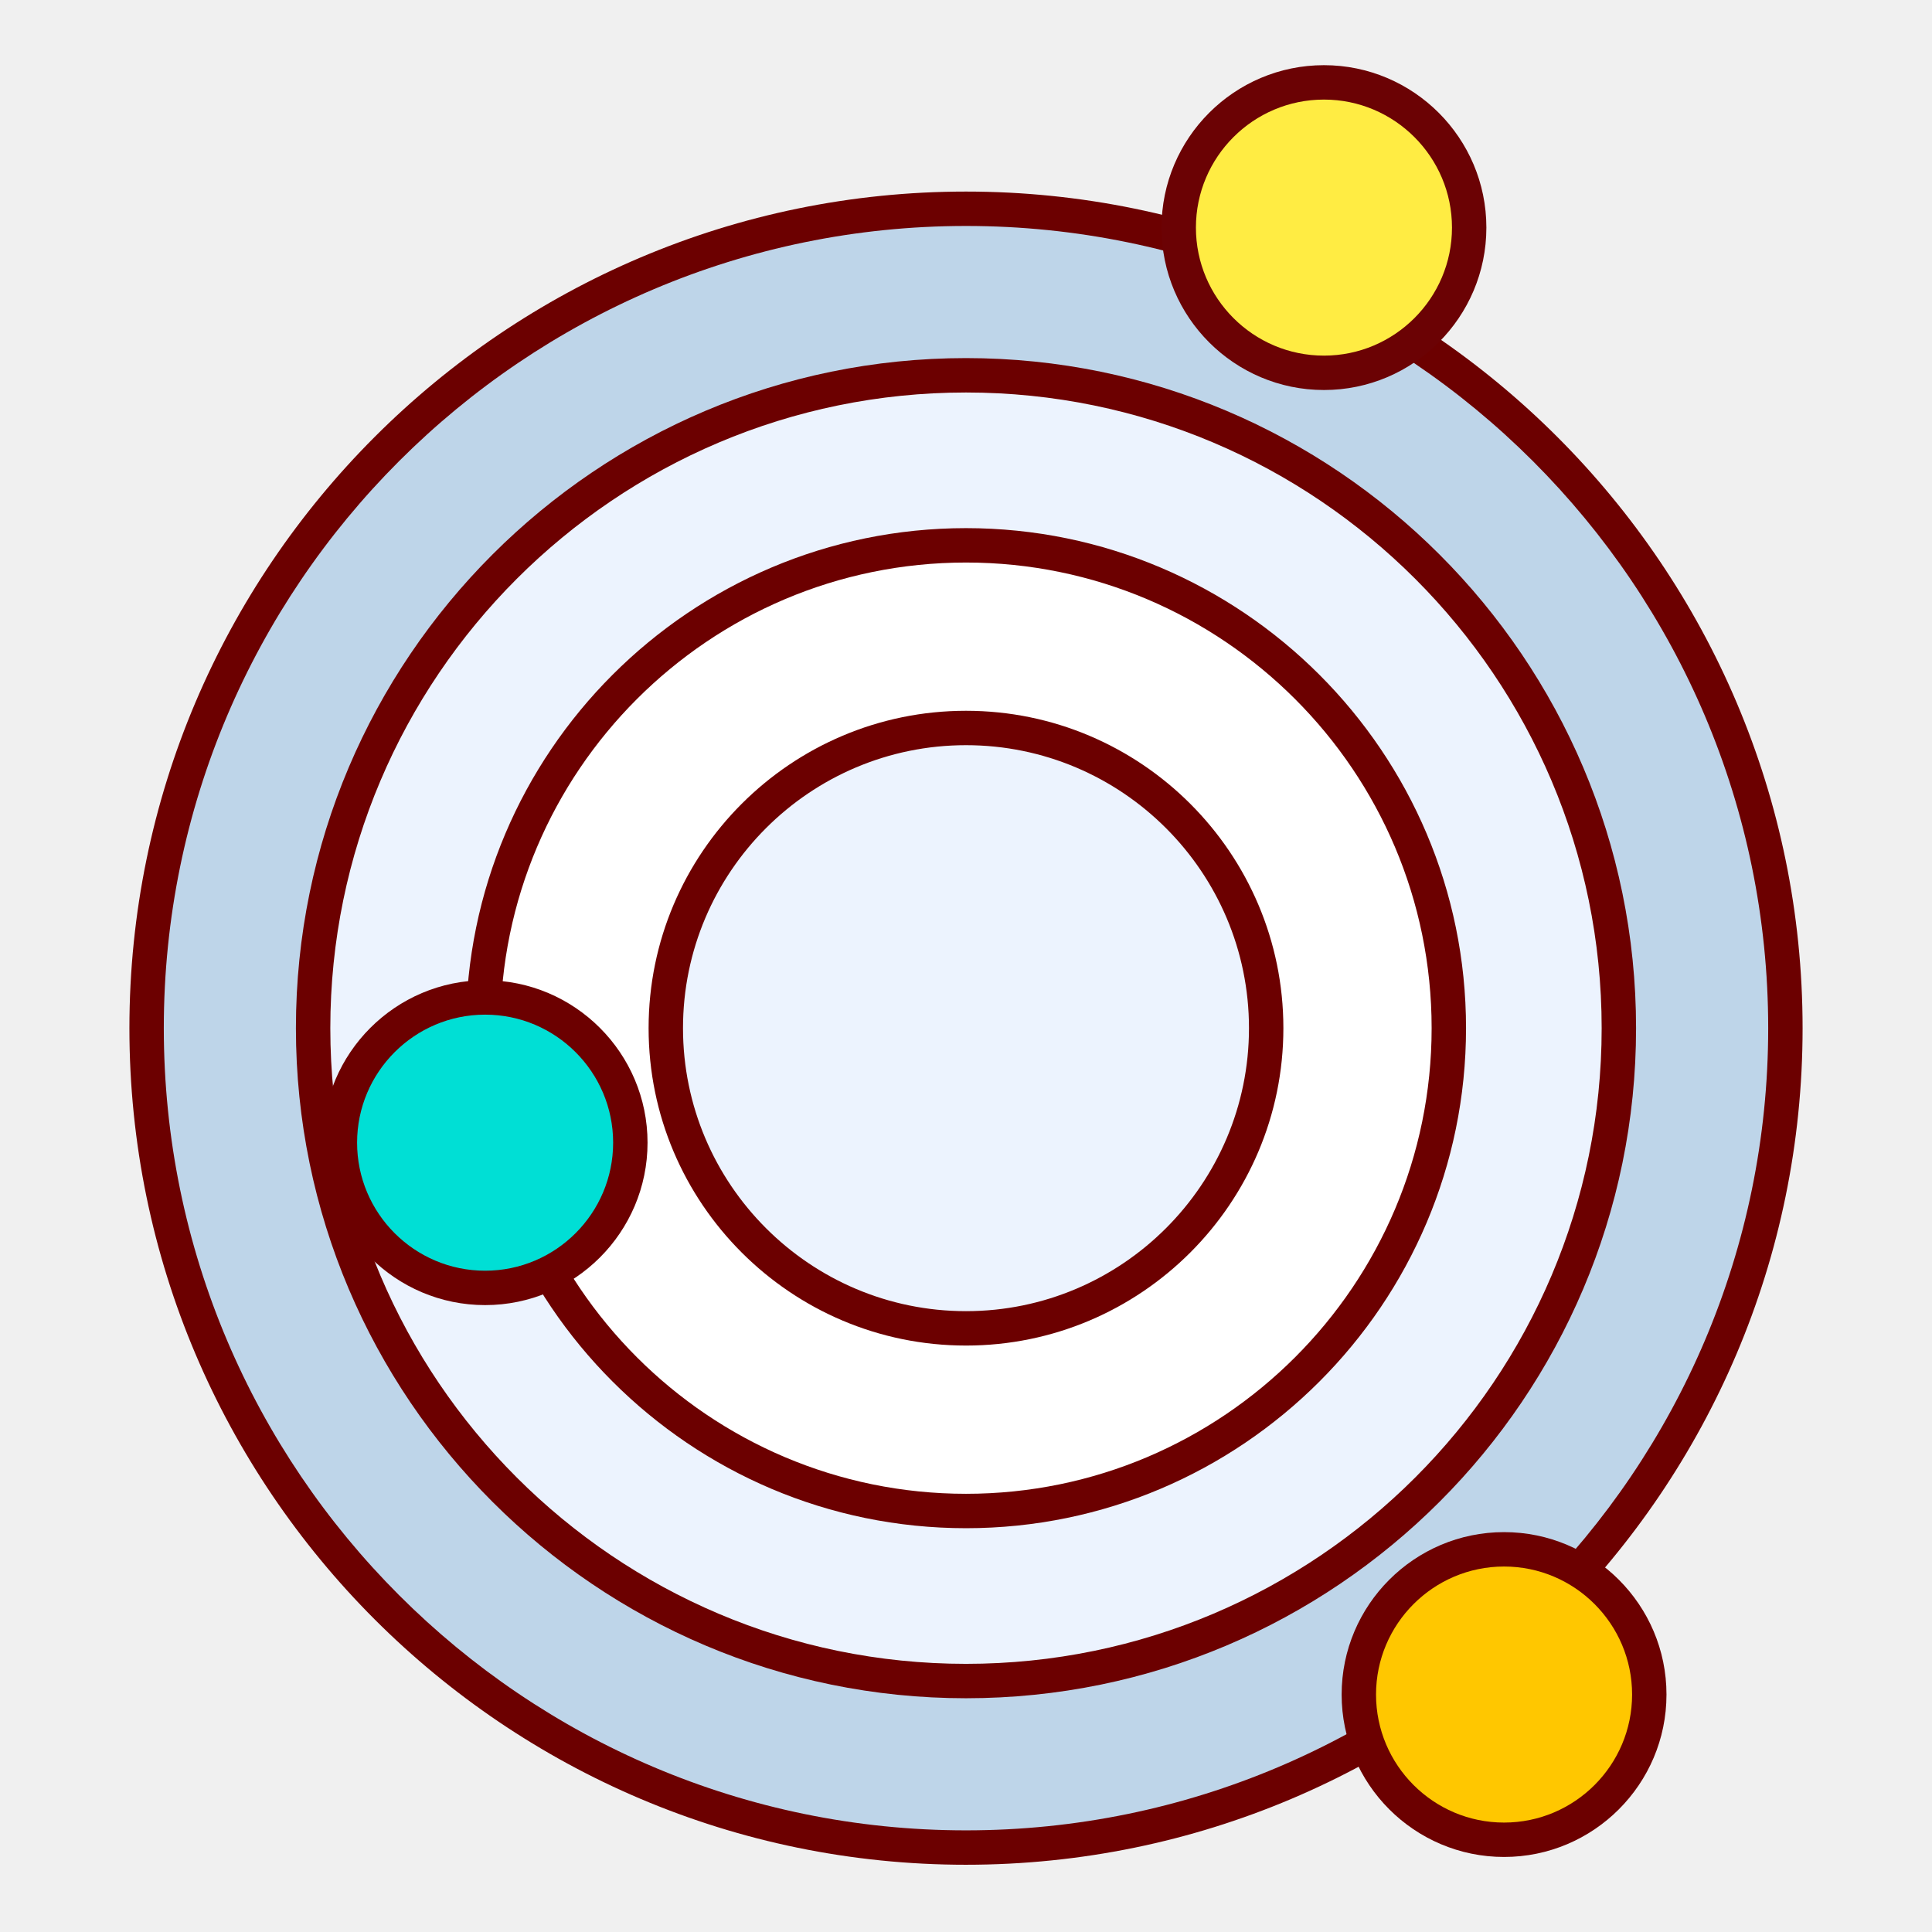
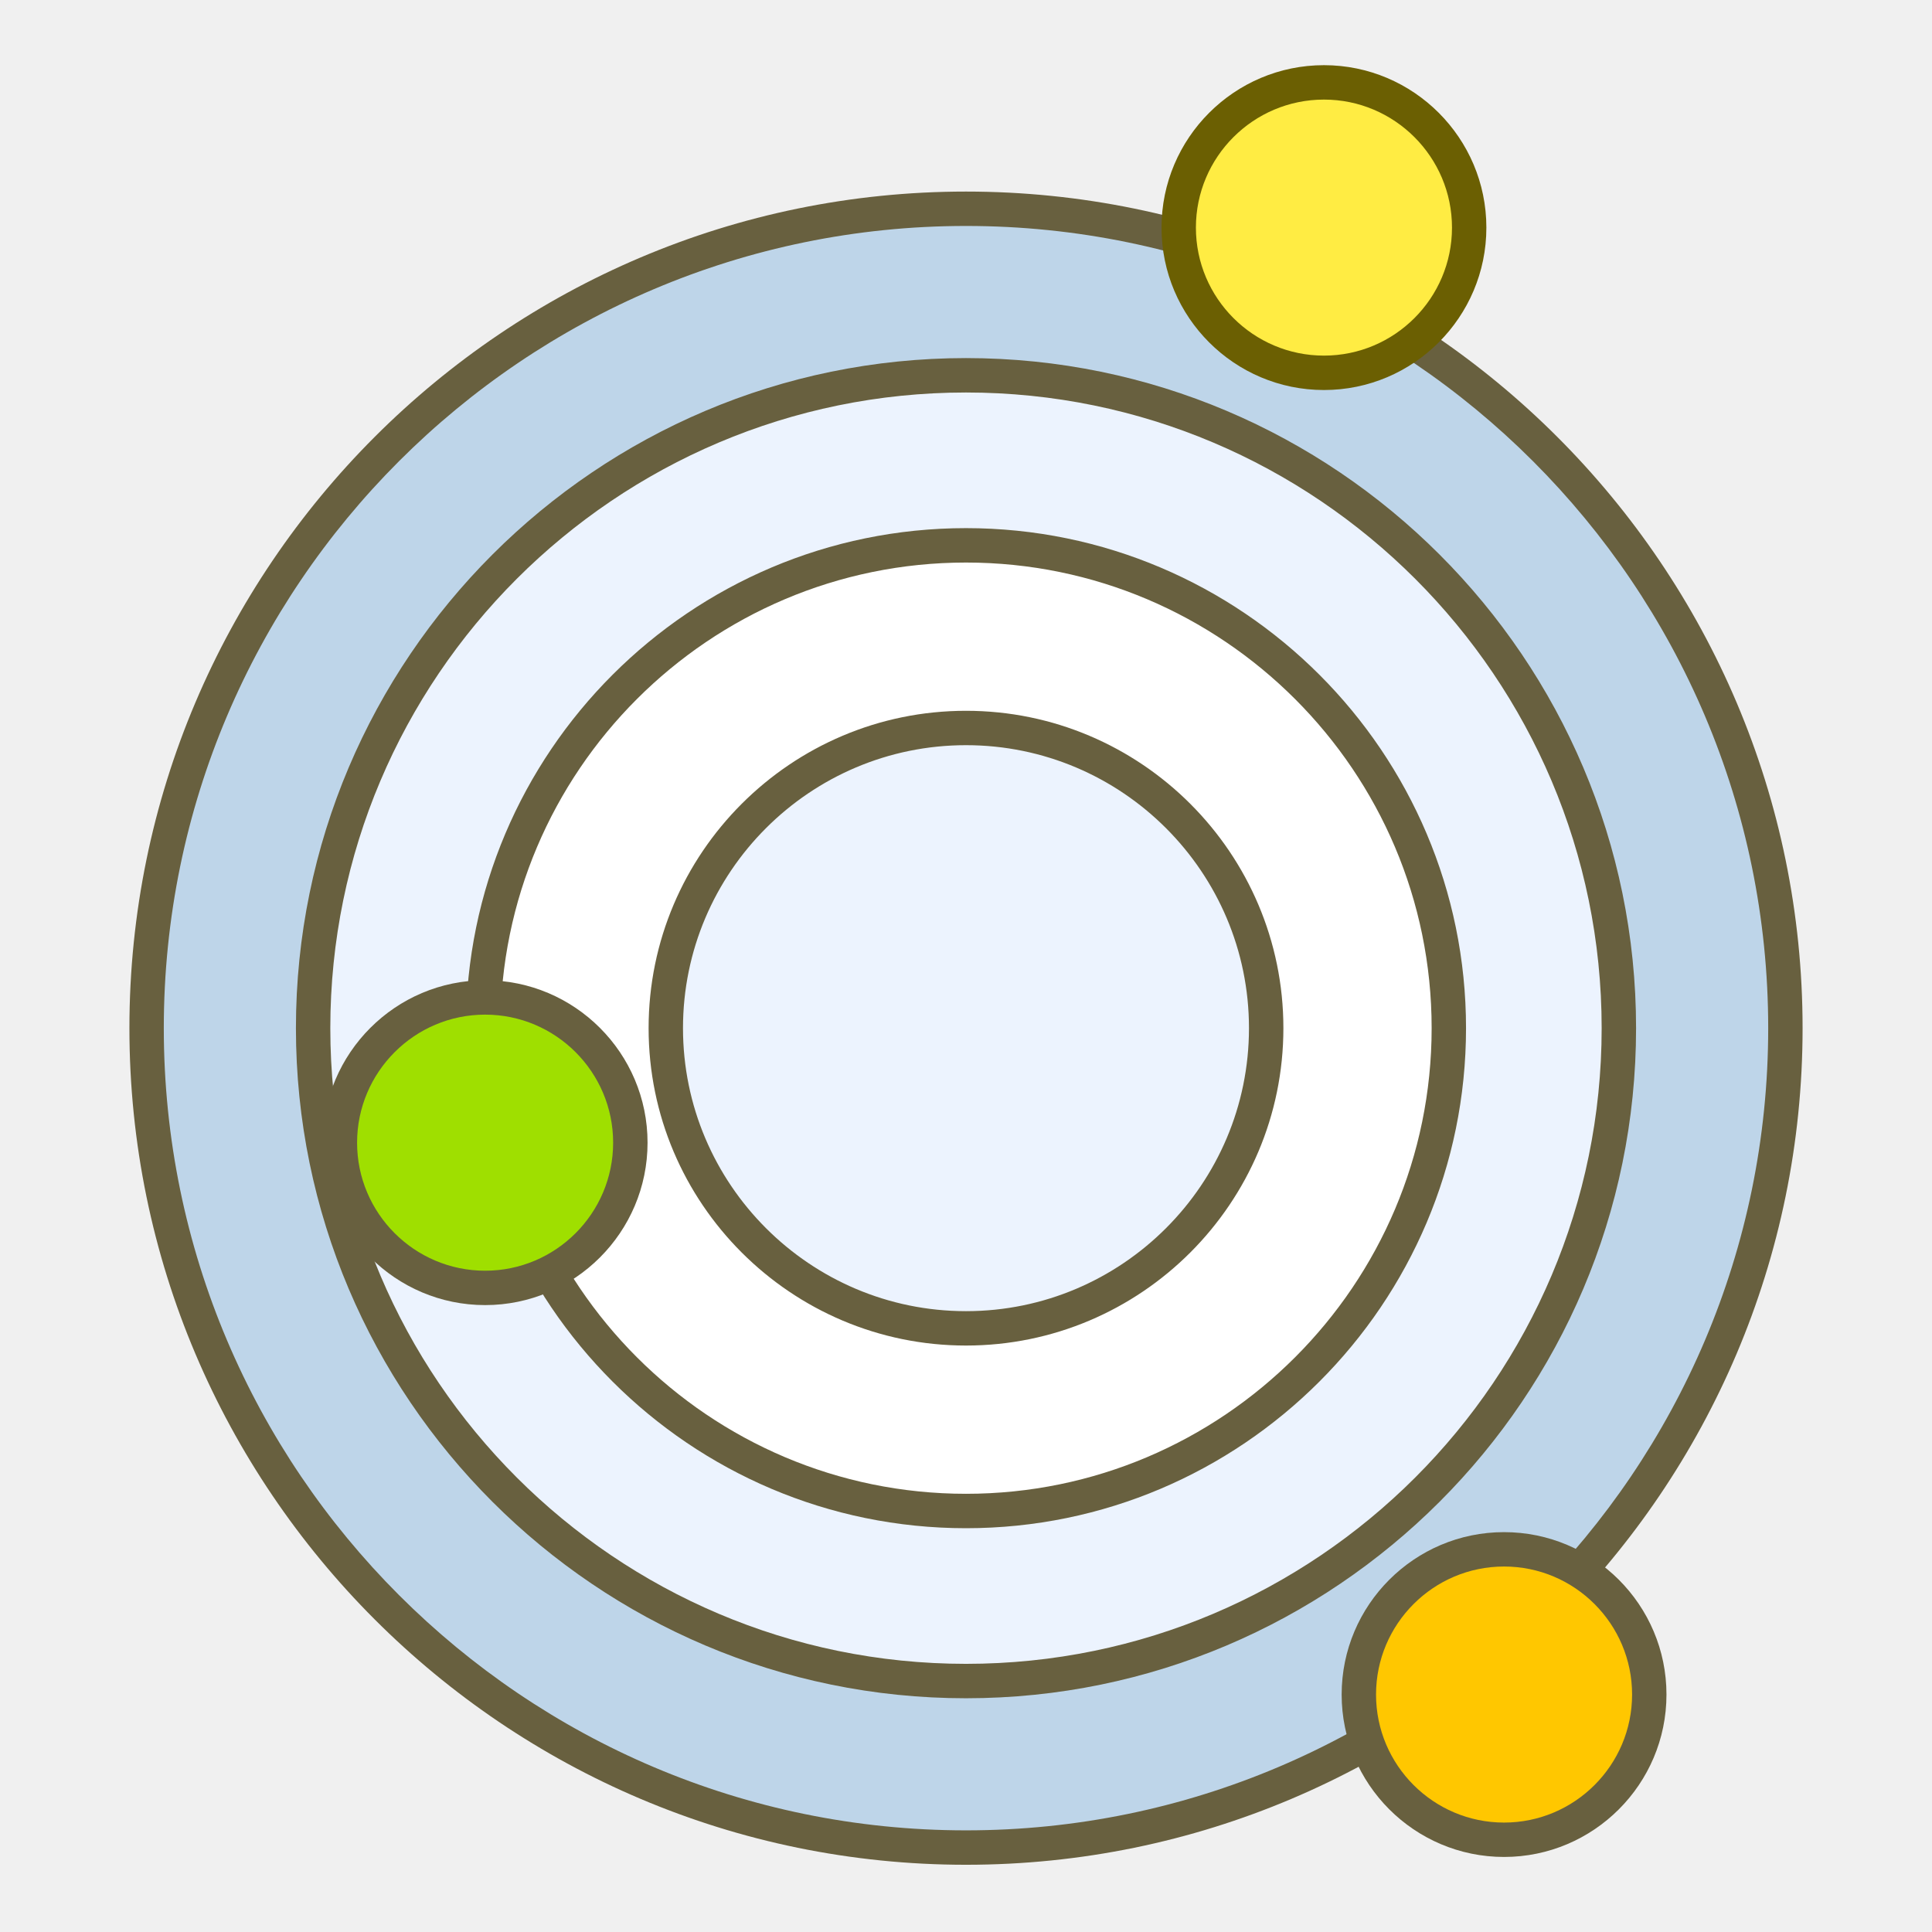
- <svg xmlns="http://www.w3.org/2000/svg" t="1688117570148" class="icon" viewBox="0 0 1024 1024" version="1.1" p-id="1794" width="256" height="256">
-   <path d="M512 544.947m-434.294 0a434.294 434.294 0 1 0 868.588 0 434.294 434.294 0 1 0-868.588 0Z" fill="#BED5E9" p-id="1795" />
-   <path d="M512 988.36c-244.495 0-443.412-198.917-443.412-443.412S267.505 101.535 512 101.535s443.412 198.917 443.412 443.412-198.917 443.412-443.412 443.412z m0-868.593c-234.445 0-425.18 190.735-425.18 425.18S277.555 970.127 512 970.127s425.18-190.735 425.18-425.18S746.445 119.767 512 119.767z" fill="#6C0000" p-id="1796" />
-   <path d="M512 544.947m-346.035 0a346.035 346.035 0 1 0 692.07 0 346.035 346.035 0 1 0-692.07 0Z" fill="#ECF3FE" p-id="1797" />
-   <path d="M512 900.106c-195.83 0-355.159-159.324-355.159-355.159S316.17 189.798 512 189.798s355.149 159.319 355.149 355.149-159.319 355.159-355.149 355.159z m0-692.076c-185.779 0-336.927 151.137-336.927 336.916s151.142 336.927 336.927 336.927 336.916-151.142 336.916-336.927S697.779 208.031 512 208.031z" fill="#6C0000" p-id="1798" />
-   <path d="M512 544.947m-255.913 0a255.913 255.913 0 1 0 511.826 0 255.913 255.913 0 1 0-511.826 0Z" fill="#FFFFFF" p-id="1799" />
-   <path d="M512 809.979c-146.14 0-265.032-118.897-265.032-265.032S365.86 279.921 512 279.921s265.027 118.886 265.027 265.027-118.886 265.032-265.027 265.032z m0-511.826c-136.09 0-246.799 110.715-246.799 246.794 0 136.09 110.715 246.799 246.799 246.799 136.079 0 246.794-110.715 246.794-246.799 0-136.079-110.715-246.794-246.794-246.794z" fill="#6C0000" p-id="1800" />
-   <path d="M257.126 605.645m-76.974 0a76.974 76.974 0 1 0 153.948 0 76.974 76.974 0 1 0-153.948 0Z" fill="#00DFD5" p-id="1801" />
-   <path d="M257.126 691.732c-47.468 0-86.088-38.62-86.088-86.088s38.62-86.088 86.088-86.088c47.462 0 86.083 38.62 86.083 86.088s-38.62 86.088-86.083 86.088z m0-153.948c-37.417 0-67.86 30.438-67.86 67.86s30.438 67.86 67.86 67.86c37.412 0 67.85-30.438 67.85-67.86s-30.438-67.86-67.85-67.86z" fill="#6C0000" p-id="1802" />
-   <path d="M701.722 120.632m-76.974 0a76.974 76.974 0 1 0 153.948 0 76.974 76.974 0 1 0-153.948 0Z" fill="#FFEC43" p-id="1803" />
-   <path d="M701.722 206.715c-47.468 0-86.088-38.62-86.088-86.083 0-47.468 38.62-86.088 86.088-86.088s86.088 38.62 86.088 86.088c0 47.462-38.62 86.083-86.088 86.083z m0-153.938c-37.417 0-67.86 30.438-67.86 67.86 0 37.412 30.438 67.85 67.86 67.85s67.86-30.438 67.86-67.85c-0.005-37.422-30.444-67.86-67.86-67.86z" fill="#6B0204" p-id="1804" />
-   <path d="M797.184 898.14m-76.974 0a76.974 76.974 0 1 0 153.948 0 76.974 76.974 0 1 0-153.948 0Z" fill="#FFC700" p-id="1805" />
-   <path d="M797.184 984.228c-47.468 0-86.088-38.62-86.088-86.088 0-47.462 38.62-86.083 86.088-86.083s86.088 38.62 86.088 86.083c0 47.468-38.62 86.088-86.088 86.088z m0-153.938c-37.417 0-67.86 30.438-67.86 67.85 0 37.417 30.438 67.86 67.86 67.86s67.86-30.438 67.86-67.86c0-37.412-30.438-67.85-67.86-67.85z" fill="#6C0000" p-id="1806" />
-   <path d="M512 544.947m-159.104 0a159.104 159.104 0 1 0 318.208 0 159.104 159.104 0 1 0-318.208 0Z" fill="#ECF3FE" p-id="1807" />
-   <path d="M512 713.175c-92.759 0-168.228-75.469-168.228-168.228S419.241 376.73 512 376.73s168.218 75.459 168.218 168.218-75.459 168.228-168.218 168.228z m0-318.213c-82.708 0-149.996 67.282-149.996 149.985S429.292 694.943 512 694.943s149.985-67.287 149.985-149.996S594.708 394.962 512 394.962z" fill="#6C0000" p-id="1808" />
+ <svg xmlns="http://www.w3.org/2000/svg" viewBox="0 0 64 64" width="64" height="64" fill="none">
+   <rect id="icon 1" width="64" height="64" x="0" y="0" />
+   <path id="矢量 1" d="M4.857 34.059C4.857 34.503 4.868 34.947 4.889 35.391C4.911 35.835 4.944 36.278 4.987 36.72C5.031 37.162 5.085 37.602 5.15 38.042C5.216 38.481 5.292 38.919 5.378 39.355C5.465 39.79 5.562 40.224 5.67 40.654C5.778 41.085 5.896 41.513 6.025 41.938C6.154 42.364 6.294 42.785 6.443 43.203C6.593 43.622 6.753 44.036 6.923 44.447C7.093 44.857 7.273 45.263 7.463 45.664C7.653 46.066 7.852 46.463 8.062 46.855C8.271 47.246 8.49 47.633 8.718 48.014C8.947 48.395 9.184 48.77 9.431 49.139C9.678 49.509 9.934 49.872 10.198 50.228C10.463 50.585 10.736 50.935 11.018 51.279C11.3 51.622 11.59 51.958 11.888 52.288C12.186 52.617 12.493 52.938 12.807 53.252C13.121 53.567 13.443 53.873 13.772 54.171C14.101 54.469 14.437 54.76 14.78 55.041C15.124 55.323 15.474 55.596 15.831 55.861C16.188 56.126 16.551 56.381 16.92 56.628C17.289 56.875 17.665 57.112 18.046 57.341C18.427 57.569 18.813 57.788 19.205 57.998C19.596 58.207 19.993 58.407 20.395 58.596C20.796 58.786 21.202 58.966 21.613 59.136C22.023 59.306 22.437 59.466 22.856 59.616C23.274 59.766 23.696 59.905 24.121 60.034C24.546 60.163 24.974 60.281 25.405 60.389C25.836 60.497 26.269 60.594 26.705 60.681C27.14 60.768 27.578 60.844 28.017 60.909C28.457 60.974 28.897 61.028 29.34 61.072C29.782 61.115 30.224 61.148 30.668 61.17C31.112 61.192 31.556 61.203 32 61.203C32.444 61.203 32.888 61.192 33.332 61.17C33.776 61.148 34.218 61.115 34.66 61.072C35.103 61.028 35.543 60.974 35.983 60.909C36.422 60.844 36.86 60.768 37.295 60.681C37.731 60.594 38.164 60.497 38.595 60.389C39.026 60.281 39.454 60.163 39.879 60.034C40.304 59.905 40.726 59.766 41.144 59.616C41.563 59.466 41.977 59.306 42.387 59.136C42.798 58.966 43.204 58.786 43.605 58.596C44.007 58.407 44.404 58.207 44.795 57.998C45.187 57.788 45.573 57.569 45.955 57.341C46.336 57.112 46.711 56.875 47.08 56.628C47.449 56.381 47.812 56.126 48.169 55.861C48.526 55.596 48.876 55.323 49.219 55.041C49.563 54.76 49.899 54.469 50.228 54.171C50.557 53.873 50.879 53.567 51.193 53.252C51.507 52.938 51.814 52.617 52.112 52.288C52.41 51.958 52.7 51.622 52.982 51.279C53.264 50.935 53.537 50.585 53.802 50.228C54.066 49.872 54.322 49.509 54.569 49.139C54.816 48.77 55.053 48.395 55.282 48.014C55.51 47.633 55.729 47.246 55.938 46.855C56.148 46.463 56.347 46.066 56.537 45.664C56.727 45.263 56.907 44.857 57.077 44.447C57.247 44.036 57.407 43.622 57.557 43.203C57.706 42.785 57.846 42.364 57.975 41.938C58.103 41.513 58.222 41.085 58.33 40.654C58.438 40.224 58.535 39.79 58.622 39.355C58.709 38.919 58.784 38.481 58.85 38.042C58.915 37.602 58.969 37.162 59.013 36.72C59.056 36.278 59.089 35.835 59.111 35.391C59.133 34.947 59.143 34.503 59.143 34.059C59.143 33.615 59.133 33.171 59.111 32.727C59.089 32.284 59.056 31.841 59.013 31.399C58.969 30.957 58.915 30.516 58.85 30.076C58.784 29.637 58.709 29.2 58.622 28.764C58.535 28.328 58.438 27.895 58.33 27.464C58.222 27.033 58.103 26.605 57.975 26.18C57.846 25.755 57.706 25.333 57.557 24.915C57.407 24.497 57.247 24.082 57.077 23.672C56.907 23.262 56.727 22.855 56.537 22.454C56.347 22.052 56.148 21.656 55.938 21.264C55.729 20.872 55.51 20.486 55.282 20.105C55.053 19.724 54.816 19.349 54.569 18.979C54.322 18.61 54.066 18.247 53.802 17.89C53.537 17.533 53.264 17.183 52.982 16.84C52.7 16.496 52.41 16.16 52.112 15.831C51.814 15.502 51.507 15.18 51.193 14.866C50.879 14.552 50.557 14.246 50.228 13.947C49.899 13.649 49.563 13.359 49.22 13.077C48.876 12.795 48.526 12.522 48.169 12.257C47.812 11.993 47.449 11.737 47.08 11.49C46.711 11.243 46.336 11.006 45.955 10.778C45.573 10.549 45.187 10.33 44.795 10.121C44.404 9.911 44.007 9.712 43.605 9.522C43.204 9.332 42.798 9.152 42.387 8.982C41.977 8.812 41.563 8.652 41.144 8.503C40.726 8.353 40.304 8.214 39.879 8.085C39.454 7.956 39.026 7.837 38.595 7.729C38.164 7.621 37.731 7.524 37.295 7.437C36.86 7.351 36.422 7.275 35.983 7.21C35.543 7.144 35.103 7.09 34.66 7.047C34.218 7.003 33.776 6.97 33.332 6.949C32.888 6.927 32.444 6.916 32 6.916C31.556 6.916 31.112 6.927 30.668 6.949C30.224 6.97 29.782 7.003 29.34 7.047C28.897 7.09 28.457 7.144 28.017 7.21C27.578 7.275 27.14 7.351 26.705 7.437C26.269 7.524 25.836 7.621 25.405 7.729C24.974 7.837 24.546 7.956 24.121 8.085C23.696 8.214 23.274 8.353 22.856 8.503C22.437 8.652 22.023 8.812 21.613 8.982C21.202 9.152 20.796 9.332 20.395 9.522C19.993 9.712 19.596 9.911 19.205 10.121C18.813 10.33 18.427 10.549 18.046 10.778C17.665 11.006 17.289 11.243 16.92 11.49C16.551 11.737 16.188 11.993 15.831 12.257C15.474 12.522 15.124 12.795 14.78 13.077C14.437 13.359 14.101 13.649 13.772 13.947C13.443 14.246 13.121 14.552 12.807 14.866C12.493 15.18 12.186 15.502 11.888 15.831C11.59 16.16 11.3 16.496 11.018 16.84C10.736 17.183 10.463 17.533 10.198 17.89C9.934 18.247 9.678 18.61 9.431 18.979C9.184 19.349 8.947 19.724 8.718 20.105C8.49 20.486 8.271 20.872 8.062 21.264C7.852 21.656 7.653 22.052 7.463 22.454C7.273 22.855 7.093 23.262 6.923 23.672C6.753 24.082 6.593 24.497 6.443 24.915C6.294 25.333 6.154 25.755 6.025 26.18C5.896 26.605 5.778 27.033 5.67 27.464C5.562 27.895 5.465 28.328 5.378 28.764C5.292 29.2 5.216 29.637 5.15 30.076C5.085 30.516 5.031 30.957 4.987 31.399C4.944 31.841 4.911 32.284 4.889 32.727C4.868 33.171 4.857 33.615 4.857 34.059Z" fill="rgb(190,213,233)" fill-rule="nonzero" />
+   <path id="矢量 2" d="M32 61.773C16.719 61.773 4.287 49.34 4.287 34.059C4.287 18.778 16.719 6.346 32 6.346C47.281 6.346 59.713 18.778 59.713 34.059C59.713 49.34 47.281 61.773 32 61.773ZM32 7.485C17.347 7.485 5.426 19.406 5.426 34.059C5.426 48.712 17.347 60.633 32 60.633C46.653 60.633 58.574 48.712 58.574 34.059C58.574 19.406 46.653 7.485 32 7.485L32 7.485Z" fill="rgb(104,96,63)" fill-rule="nonzero" />
+   <path id="矢量 3" d="M10.373 34.059C10.373 34.413 10.382 34.767 10.399 35.12C10.416 35.474 10.442 35.827 10.477 36.179C10.512 36.531 10.555 36.883 10.607 37.233C10.659 37.583 10.719 37.931 10.788 38.279C10.857 38.626 10.935 38.971 11.021 39.314C11.107 39.657 11.201 39.998 11.304 40.337C11.407 40.676 11.518 41.012 11.637 41.345C11.756 41.678 11.884 42.009 12.019 42.336C12.155 42.663 12.298 42.986 12.449 43.306C12.601 43.626 12.76 43.942 12.927 44.254C13.093 44.566 13.268 44.874 13.45 45.178C13.632 45.481 13.821 45.78 14.018 46.075C14.214 46.369 14.418 46.658 14.629 46.943C14.84 47.227 15.057 47.506 15.282 47.779C15.507 48.053 15.738 48.321 15.975 48.583C16.213 48.845 16.457 49.102 16.707 49.352C16.957 49.602 17.214 49.846 17.476 50.084C17.738 50.322 18.006 50.553 18.28 50.777C18.553 51.002 18.832 51.219 19.117 51.43C19.401 51.641 19.69 51.845 19.985 52.042C20.279 52.238 20.578 52.428 20.881 52.609C21.185 52.791 21.493 52.966 21.805 53.133C22.117 53.3 22.433 53.459 22.753 53.61C23.073 53.761 23.397 53.905 23.724 54.04C24.051 54.176 24.381 54.303 24.714 54.422C25.047 54.541 25.383 54.652 25.722 54.755C26.061 54.858 26.402 54.952 26.745 55.038C27.088 55.124 27.434 55.202 27.781 55.271C28.128 55.34 28.477 55.4 28.827 55.452C29.177 55.504 29.528 55.548 29.88 55.582C30.232 55.617 30.585 55.643 30.939 55.66C31.292 55.678 31.646 55.686 32 55.686C32.354 55.686 32.708 55.678 33.061 55.66C33.415 55.643 33.768 55.617 34.12 55.582C34.472 55.548 34.823 55.504 35.173 55.452C35.523 55.4 35.872 55.34 36.219 55.271C36.566 55.202 36.912 55.124 37.255 55.038C37.598 54.952 37.939 54.858 38.278 54.755C38.617 54.652 38.953 54.541 39.286 54.422C39.619 54.303 39.949 54.176 40.276 54.04C40.603 53.905 40.927 53.761 41.247 53.61C41.567 53.459 41.883 53.3 42.195 53.133C42.507 52.966 42.815 52.791 43.119 52.609C43.422 52.428 43.721 52.238 44.015 52.042C44.31 51.845 44.599 51.641 44.883 51.43C45.168 51.219 45.447 51.002 45.72 50.777C45.994 50.553 46.262 50.322 46.524 50.084C46.786 49.846 47.042 49.602 47.293 49.352C47.543 49.102 47.787 48.845 48.025 48.583C48.262 48.321 48.493 48.053 48.718 47.779C48.943 47.506 49.16 47.227 49.371 46.943C49.582 46.658 49.786 46.369 49.982 46.075C50.179 45.78 50.368 45.481 50.55 45.178C50.732 44.874 50.907 44.566 51.074 44.254C51.24 43.942 51.399 43.626 51.551 43.306C51.702 42.986 51.846 42.663 51.981 42.336C52.116 42.009 52.244 41.678 52.363 41.345C52.482 41.012 52.593 40.676 52.696 40.337C52.799 39.998 52.893 39.657 52.979 39.314C53.065 38.971 53.143 38.626 53.212 38.279C53.281 37.931 53.341 37.583 53.393 37.233C53.445 36.883 53.488 36.531 53.523 36.179C53.558 35.827 53.584 35.474 53.601 35.12C53.618 34.767 53.627 34.413 53.627 34.059C53.627 33.705 53.618 33.352 53.601 32.998C53.584 32.645 53.558 32.292 53.523 31.939C53.488 31.587 53.445 31.236 53.393 30.886C53.341 30.536 53.281 30.187 53.212 29.84C53.143 29.493 53.065 29.148 52.979 28.804C52.893 28.461 52.799 28.12 52.696 27.781C52.593 27.442 52.482 27.107 52.363 26.773C52.244 26.44 52.116 26.11 51.981 25.783C51.846 25.456 51.702 25.132 51.551 24.812C51.399 24.492 51.24 24.176 51.074 23.864C50.907 23.552 50.732 23.244 50.55 22.941C50.368 22.637 50.179 22.338 49.982 22.044C49.786 21.75 49.582 21.46 49.371 21.176C49.16 20.892 48.943 20.613 48.718 20.339C48.493 20.066 48.262 19.797 48.025 19.535C47.787 19.273 47.543 19.017 47.293 18.767C47.042 18.516 46.786 18.272 46.524 18.035C46.262 17.797 45.994 17.566 45.72 17.341C45.447 17.117 45.168 16.899 44.883 16.688C44.599 16.477 44.31 16.273 44.015 16.077C43.721 15.88 43.422 15.691 43.119 15.509C42.815 15.327 42.507 15.153 42.195 14.986C41.883 14.819 41.567 14.66 41.247 14.508C40.927 14.357 40.603 14.214 40.276 14.078C39.949 13.943 39.619 13.816 39.286 13.696C38.953 13.577 38.617 13.466 38.278 13.363C37.939 13.261 37.598 13.166 37.255 13.08C36.912 12.994 36.566 12.917 36.219 12.848C35.872 12.778 35.523 12.718 35.173 12.666C34.823 12.614 34.472 12.571 34.12 12.536C33.768 12.502 33.415 12.475 33.061 12.458C32.708 12.441 32.354 12.432 32 12.432C31.646 12.432 31.292 12.441 30.939 12.458C30.585 12.475 30.232 12.502 29.88 12.536C29.528 12.571 29.177 12.614 28.827 12.666C28.477 12.718 28.128 12.778 27.781 12.848C27.434 12.917 27.088 12.994 26.745 13.08C26.402 13.166 26.061 13.261 25.722 13.363C25.383 13.466 25.047 13.577 24.714 13.696C24.381 13.816 24.051 13.943 23.724 14.078C23.397 14.214 23.073 14.357 22.753 14.508C22.433 14.66 22.117 14.819 21.805 14.986C21.493 15.153 21.185 15.327 20.881 15.509C20.578 15.691 20.279 15.88 19.985 16.077C19.69 16.273 19.401 16.477 19.117 16.688C18.832 16.899 18.553 17.117 18.28 17.341C18.006 17.566 17.738 17.797 17.476 18.035C17.214 18.272 16.957 18.516 16.707 18.767C16.457 19.017 16.213 19.273 15.975 19.535C15.738 19.797 15.507 20.066 15.282 20.339C15.057 20.613 14.84 20.892 14.629 21.176C14.418 21.46 14.214 21.75 14.018 22.044C13.821 22.338 13.632 22.637 13.45 22.941C13.268 23.244 13.093 23.552 12.927 23.864C12.76 24.176 12.601 24.492 12.449 24.812C12.298 25.132 12.155 25.456 12.019 25.783C11.884 26.11 11.756 26.44 11.637 26.773C11.518 27.107 11.407 27.442 11.304 27.781C11.201 28.12 11.107 28.461 11.021 28.804C10.935 29.148 10.857 29.493 10.788 29.84C10.719 30.187 10.659 30.536 10.607 30.886C10.555 31.236 10.512 31.587 10.477 31.939C10.442 32.292 10.416 32.645 10.399 32.998C10.382 33.352 10.373 33.705 10.373 34.059L10.373 34.059Z" fill="rgb(236,243,254)" fill-rule="nonzero" />
+   <path id="矢量 4" d="M32 56.257C19.761 56.257 9.803 46.299 9.803 34.059C9.803 21.82 19.761 11.862 32 11.862C44.239 11.862 54.197 21.82 54.197 34.059C54.197 46.299 44.239 56.257 32 56.257L32 56.257ZM32 13.002C20.389 13.002 10.942 22.448 10.942 34.059C10.942 45.67 20.389 55.117 32 55.117C43.611 55.117 53.057 45.671 53.057 34.059C53.057 22.448 43.611 13.002 32 13.002L32 13.002Z" fill="rgb(104,96,63)" fill-rule="nonzero" />
+   <path id="矢量 5" d="M16.005 34.059C16.005 34.583 16.031 35.106 16.082 35.627C16.134 36.148 16.211 36.666 16.313 37.18C16.415 37.693 16.542 38.201 16.694 38.702C16.846 39.203 17.023 39.696 17.223 40.18C17.423 40.664 17.647 41.137 17.894 41.599C18.141 42.061 18.41 42.51 18.701 42.945C18.992 43.381 19.304 43.801 19.636 44.206C19.968 44.611 20.32 44.999 20.69 45.369C21.061 45.739 21.448 46.091 21.853 46.423C22.258 46.755 22.678 47.067 23.114 47.358C23.549 47.649 23.998 47.918 24.46 48.165C24.922 48.412 25.395 48.636 25.879 48.836C26.363 49.037 26.856 49.213 27.357 49.365C27.858 49.517 28.366 49.644 28.88 49.746C29.393 49.849 29.911 49.925 30.432 49.977C30.954 50.028 31.476 50.054 32 50.054C32.524 50.054 33.046 50.028 33.568 49.977C34.089 49.925 34.607 49.849 35.12 49.746C35.634 49.644 36.142 49.517 36.643 49.365C37.144 49.213 37.637 49.037 38.121 48.836C38.605 48.636 39.078 48.412 39.54 48.165C40.002 47.918 40.45 47.649 40.886 47.358C41.322 47.067 41.742 46.755 42.147 46.423C42.552 46.091 42.939 45.739 43.31 45.369C43.68 44.999 44.032 44.611 44.364 44.206C44.696 43.801 45.008 43.381 45.299 42.945C45.59 42.51 45.859 42.061 46.106 41.599C46.353 41.137 46.577 40.664 46.777 40.18C46.977 39.696 47.154 39.203 47.306 38.702C47.458 38.201 47.585 37.693 47.687 37.18C47.789 36.666 47.866 36.148 47.917 35.627C47.969 35.106 47.995 34.583 47.995 34.059C47.995 33.535 47.969 33.013 47.917 32.492C47.866 31.97 47.789 31.453 47.687 30.939C47.585 30.425 47.458 29.918 47.306 29.416C47.154 28.915 46.977 28.422 46.777 27.938C46.577 27.454 46.353 26.981 46.106 26.519C45.859 26.057 45.59 25.609 45.299 25.173C45.008 24.738 44.696 24.317 44.364 23.912C44.032 23.507 43.68 23.12 43.31 22.749C42.939 22.379 42.552 22.028 42.147 21.695C41.742 21.363 41.322 21.051 40.886 20.76C40.45 20.469 40.002 20.2 39.54 19.953C39.078 19.706 38.605 19.483 38.121 19.282C37.637 19.082 37.144 18.905 36.643 18.753C36.142 18.601 35.634 18.474 35.12 18.372C34.607 18.27 34.089 18.193 33.568 18.142C33.046 18.09 32.524 18.065 32 18.065C31.476 18.065 30.954 18.09 30.432 18.142C29.911 18.193 29.393 18.27 28.88 18.372C28.366 18.474 27.858 18.601 27.357 18.753C26.856 18.905 26.363 19.082 25.879 19.282C25.395 19.483 24.922 19.706 24.46 19.953C23.998 20.2 23.549 20.469 23.114 20.76C22.678 21.051 22.258 21.363 21.853 21.695C21.448 22.028 21.061 22.379 20.69 22.749C20.32 23.12 19.968 23.507 19.636 23.912C19.304 24.317 18.992 24.738 18.701 25.173C18.41 25.609 18.141 26.057 17.894 26.519C17.647 26.981 17.423 27.454 17.223 27.938C17.023 28.422 16.846 28.915 16.694 29.416C16.542 29.918 16.415 30.425 16.313 30.939C16.211 31.453 16.134 31.97 16.082 32.492C16.031 33.013 16.005 33.535 16.005 34.059Z" fill="rgb(255,255,255)" fill-rule="nonzero" />
+   <path id="矢量 6" d="M32 50.624C22.866 50.624 15.435 43.193 15.435 34.059C15.435 24.926 22.866 17.495 32 17.495C41.134 17.495 48.564 24.925 48.564 34.059C48.564 43.193 41.134 50.624 32 50.624ZM32 18.635C23.494 18.635 16.575 25.554 16.575 34.059C16.575 42.565 23.495 49.484 32 49.484C40.505 49.484 47.425 42.565 47.425 34.059C47.425 25.554 40.505 18.635 32 18.635Z" fill="rgb(104,96,63)" fill-rule="nonzero" />
+   <path id="矢量 7" d="M11.259 37.853C11.259 38.01 11.267 38.168 11.283 38.325C11.298 38.481 11.321 38.637 11.352 38.792C11.382 38.946 11.42 39.099 11.466 39.25C11.512 39.401 11.565 39.549 11.625 39.695C11.685 39.84 11.753 39.983 11.827 40.122C11.901 40.261 11.982 40.396 12.069 40.527C12.157 40.658 12.251 40.784 12.351 40.906C12.451 41.028 12.556 41.145 12.668 41.256C12.779 41.368 12.896 41.473 13.018 41.573C13.139 41.673 13.266 41.767 13.397 41.855C13.528 41.942 13.663 42.023 13.802 42.098C13.941 42.172 14.083 42.239 14.229 42.3C14.374 42.36 14.523 42.413 14.674 42.459C14.824 42.505 14.977 42.543 15.132 42.574C15.286 42.604 15.442 42.627 15.599 42.643C15.756 42.658 15.913 42.666 16.07 42.666C16.228 42.666 16.385 42.658 16.542 42.643C16.699 42.627 16.855 42.604 17.009 42.574C17.164 42.543 17.317 42.505 17.467 42.459C17.618 42.413 17.766 42.36 17.912 42.3C18.058 42.239 18.2 42.172 18.339 42.098C18.478 42.023 18.613 41.942 18.744 41.855C18.875 41.767 19.001 41.673 19.123 41.573C19.245 41.473 19.362 41.368 19.473 41.256C19.584 41.145 19.69 41.028 19.79 40.906C19.89 40.784 19.984 40.658 20.071 40.527C20.159 40.396 20.24 40.261 20.314 40.122C20.388 39.983 20.456 39.84 20.516 39.695C20.576 39.549 20.629 39.401 20.675 39.25C20.72 39.099 20.759 38.946 20.789 38.792C20.82 38.637 20.843 38.481 20.858 38.325C20.874 38.168 20.881 38.01 20.881 37.853C20.881 37.695 20.874 37.538 20.858 37.381C20.843 37.224 20.82 37.069 20.789 36.914C20.758 36.76 20.72 36.607 20.674 36.456C20.628 36.306 20.575 36.157 20.515 36.012C20.455 35.866 20.387 35.724 20.313 35.585C20.239 35.446 20.158 35.311 20.07 35.18C19.983 35.049 19.889 34.923 19.789 34.801C19.689 34.679 19.584 34.562 19.472 34.451C19.361 34.34 19.244 34.234 19.122 34.134C19.001 34.034 18.874 33.94 18.743 33.853C18.612 33.765 18.477 33.684 18.338 33.61C18.199 33.536 18.057 33.468 17.911 33.408C17.766 33.348 17.618 33.295 17.467 33.249C17.316 33.203 17.163 33.165 17.009 33.134C16.854 33.104 16.699 33.081 16.542 33.065C16.385 33.05 16.228 33.042 16.07 33.042C15.913 33.042 15.756 33.05 15.599 33.065C15.442 33.081 15.286 33.104 15.132 33.134C14.977 33.165 14.825 33.203 14.674 33.249C14.523 33.295 14.375 33.348 14.229 33.408C14.084 33.468 13.941 33.536 13.803 33.61C13.664 33.684 13.529 33.765 13.398 33.853C13.267 33.94 13.14 34.034 13.018 34.134C12.897 34.234 12.78 34.34 12.669 34.451C12.557 34.562 12.451 34.679 12.351 34.801C12.252 34.923 12.158 35.049 12.07 35.18C11.983 35.311 11.902 35.446 11.828 35.585C11.753 35.724 11.686 35.866 11.626 36.012C11.565 36.157 11.512 36.306 11.467 36.456C11.421 36.607 11.383 36.76 11.352 36.914C11.321 37.069 11.298 37.224 11.283 37.381C11.267 37.538 11.259 37.695 11.259 37.853L11.259 37.853Z" fill="rgb(159,223,0)" fill-rule="nonzero" />
+   <path id="矢量 8" d="M16.07 43.233C13.104 43.233 10.69 40.819 10.69 37.853C10.69 34.886 13.104 32.472 16.07 32.472C19.037 32.472 21.451 34.886 21.451 37.853C21.451 40.819 19.037 43.233 16.07 43.233L16.07 43.233ZM16.07 33.611C13.732 33.611 11.829 35.514 11.829 37.853C11.829 40.192 13.732 42.094 16.07 42.094C18.409 42.094 20.311 40.192 20.311 37.853C20.311 35.514 18.409 33.611 16.07 33.611Z" fill="rgb(104,96,63)" fill-rule="nonzero" />
+   <path id="矢量 9" d="M39.047 7.54C39.047 7.697 39.054 7.854 39.07 8.011C39.085 8.168 39.108 8.324 39.139 8.478C39.17 8.633 39.208 8.785 39.254 8.936C39.3 9.087 39.353 9.235 39.413 9.381C39.473 9.526 39.541 9.668 39.615 9.807C39.689 9.946 39.77 10.081 39.858 10.212C39.945 10.343 40.039 10.47 40.139 10.591C40.239 10.713 40.344 10.83 40.456 10.941C40.567 11.053 40.684 11.158 40.806 11.258C40.927 11.358 41.054 11.452 41.185 11.54C41.316 11.627 41.451 11.708 41.59 11.782C41.729 11.857 41.871 11.924 42.017 11.984C42.162 12.044 42.31 12.098 42.461 12.143C42.612 12.189 42.764 12.227 42.919 12.258C43.074 12.289 43.229 12.312 43.386 12.327C43.543 12.343 43.7 12.35 43.858 12.35C44.015 12.35 44.172 12.343 44.329 12.327C44.486 12.312 44.642 12.289 44.796 12.258C44.951 12.227 45.103 12.189 45.254 12.143C45.405 12.098 45.553 12.044 45.699 11.984C45.844 11.924 45.986 11.857 46.126 11.782C46.264 11.708 46.399 11.627 46.53 11.54C46.661 11.452 46.788 11.358 46.91 11.258C47.031 11.158 47.148 11.053 47.259 10.941C47.371 10.83 47.477 10.713 47.577 10.591C47.676 10.47 47.77 10.343 47.858 10.212C47.945 10.081 48.026 9.946 48.1 9.807C48.175 9.668 48.242 9.526 48.302 9.381C48.363 9.235 48.416 9.087 48.461 8.936C48.507 8.785 48.545 8.633 48.576 8.478C48.607 8.324 48.63 8.168 48.645 8.011C48.661 7.854 48.669 7.697 48.669 7.54C48.669 7.382 48.661 7.225 48.645 7.068C48.63 6.911 48.607 6.755 48.576 6.601C48.545 6.446 48.507 6.294 48.461 6.143C48.416 5.992 48.363 5.844 48.302 5.698C48.242 5.553 48.175 5.411 48.1 5.272C48.026 5.133 47.945 4.998 47.858 4.867C47.77 4.736 47.676 4.609 47.577 4.488C47.477 4.366 47.371 4.249 47.259 4.138C47.148 4.026 47.031 3.921 46.91 3.821C46.788 3.721 46.661 3.627 46.53 3.539C46.399 3.452 46.264 3.371 46.126 3.297C45.986 3.222 45.844 3.155 45.699 3.095C45.553 3.035 45.405 2.982 45.254 2.936C45.103 2.89 44.951 2.852 44.796 2.821C44.642 2.79 44.486 2.767 44.329 2.752C44.172 2.736 44.015 2.729 43.858 2.729C43.7 2.729 43.543 2.736 43.386 2.752C43.229 2.767 43.074 2.79 42.919 2.821C42.764 2.852 42.612 2.89 42.461 2.936C42.31 2.982 42.162 3.035 42.017 3.095C41.871 3.155 41.729 3.222 41.59 3.297C41.451 3.371 41.316 3.452 41.185 3.539C41.054 3.627 40.927 3.721 40.806 3.821C40.684 3.921 40.567 4.026 40.456 4.138C40.344 4.249 40.239 4.366 40.139 4.488C40.039 4.609 39.945 4.736 39.858 4.867C39.77 4.998 39.689 5.133 39.615 5.272C39.541 5.411 39.473 5.553 39.413 5.698C39.353 5.844 39.3 5.992 39.254 6.143C39.208 6.294 39.17 6.446 39.139 6.601C39.108 6.755 39.085 6.911 39.07 7.068C39.054 7.225 39.047 7.382 39.047 7.54Z" fill="rgb(255,236,67)" fill-rule="nonzero" />
+   <path id="矢量 10" d="M43.858 12.92C40.891 12.92 38.477 10.506 38.477 7.54C38.477 4.573 40.891 2.159 43.858 2.159C46.824 2.159 49.238 4.573 49.238 7.54C49.238 10.506 46.824 12.92 43.858 12.92L43.858 12.92ZM43.858 3.299C41.519 3.299 39.616 5.201 39.616 7.54C39.616 9.878 41.519 11.78 43.858 11.78C46.197 11.78 48.099 9.878 48.099 7.54C48.099 5.201 46.196 3.299 43.858 3.299Z" fill="rgb(107,95,2)" fill-rule="nonzero" />
+   <path id="矢量 11" d="M45.013 56.134C45.013 56.291 45.021 56.449 45.036 56.605C45.052 56.762 45.075 56.918 45.106 57.072C45.136 57.227 45.175 57.38 45.22 57.53C45.266 57.681 45.319 57.829 45.379 57.975C45.44 58.12 45.507 58.263 45.581 58.402C45.656 58.541 45.736 58.675 45.824 58.807C45.911 58.938 46.005 59.064 46.105 59.186C46.205 59.308 46.311 59.424 46.422 59.536C46.534 59.647 46.65 59.753 46.772 59.853C46.894 59.953 47.02 60.046 47.151 60.134C47.282 60.221 47.417 60.302 47.556 60.377C47.695 60.451 47.837 60.518 47.983 60.578C48.129 60.639 48.277 60.692 48.428 60.737C48.578 60.783 48.731 60.822 48.885 60.852C49.04 60.883 49.196 60.906 49.352 60.922C49.509 60.937 49.666 60.945 49.824 60.945C49.982 60.945 50.139 60.937 50.296 60.922C50.452 60.906 50.608 60.883 50.763 60.852C50.917 60.822 51.07 60.783 51.221 60.737C51.371 60.692 51.52 60.639 51.665 60.578C51.811 60.518 51.953 60.451 52.092 60.377C52.231 60.302 52.366 60.221 52.497 60.134C52.628 60.046 52.754 59.953 52.876 59.853C52.998 59.753 53.114 59.647 53.226 59.536C53.337 59.424 53.443 59.308 53.543 59.186C53.643 59.064 53.737 58.938 53.824 58.807C53.912 58.675 53.992 58.541 54.067 58.402C54.141 58.263 54.208 58.12 54.269 57.975C54.329 57.829 54.382 57.681 54.428 57.53C54.474 57.38 54.512 57.227 54.542 57.072C54.573 56.918 54.596 56.762 54.612 56.605C54.627 56.449 54.635 56.291 54.635 56.134C54.635 55.976 54.627 55.819 54.612 55.662C54.596 55.505 54.573 55.35 54.542 55.195C54.512 55.041 54.474 54.888 54.428 54.737C54.382 54.587 54.329 54.438 54.269 54.293C54.208 54.147 54.141 54.005 54.067 53.866C53.992 53.727 53.912 53.592 53.824 53.461C53.737 53.33 53.643 53.204 53.543 53.082C53.443 52.96 53.337 52.843 53.226 52.732C53.114 52.621 52.998 52.515 52.876 52.415C52.754 52.315 52.628 52.221 52.497 52.134C52.366 52.046 52.231 51.965 52.092 51.891C51.953 51.817 51.811 51.749 51.665 51.689C51.52 51.629 51.371 51.576 51.221 51.53C51.07 51.484 50.917 51.446 50.763 51.415C50.608 51.385 50.452 51.361 50.296 51.346C50.139 51.331 49.982 51.323 49.824 51.323C49.666 51.323 49.509 51.331 49.352 51.346C49.196 51.361 49.04 51.385 48.885 51.415C48.731 51.446 48.578 51.484 48.428 51.53C48.277 51.576 48.129 51.629 47.983 51.689C47.837 51.749 47.695 51.817 47.556 51.891C47.417 51.965 47.282 52.046 47.151 52.134C47.02 52.221 46.894 52.315 46.772 52.415C46.65 52.515 46.534 52.621 46.422 52.732C46.311 52.843 46.205 52.96 46.105 53.082C46.005 53.204 45.911 53.33 45.824 53.461C45.736 53.592 45.656 53.727 45.581 53.866C45.507 54.005 45.44 54.147 45.379 54.293C45.319 54.438 45.266 54.587 45.22 54.737C45.175 54.888 45.136 55.041 45.106 55.195C45.075 55.35 45.052 55.505 45.036 55.662C45.021 55.819 45.013 55.976 45.013 56.134Z" fill="rgb(255,199,0)" fill-rule="nonzero" />
+   <path id="矢量 12" d="M49.824 61.514C46.857 61.514 44.444 59.1 44.444 56.134C44.444 53.167 46.857 50.754 49.824 50.754C52.791 50.754 55.204 53.167 55.204 56.134C55.204 59.1 52.791 61.514 49.824 61.514L49.824 61.514ZM49.824 51.893C47.485 51.893 45.583 53.795 45.583 56.134C45.583 58.472 47.485 60.375 49.824 60.375C52.163 60.375 54.065 58.473 54.065 56.134C54.065 53.795 52.163 51.893 49.824 51.893Z" fill="rgb(104,96,63)" fill-rule="nonzero" />
+   <path id="矢量 13" d="M22.056 34.059C22.056 34.385 22.072 34.71 22.104 35.034C22.136 35.358 22.184 35.68 22.247 35.999C22.311 36.319 22.39 36.634 22.484 36.946C22.579 37.258 22.688 37.564 22.813 37.865C22.938 38.166 23.077 38.459 23.23 38.747C23.384 39.034 23.551 39.313 23.732 39.584C23.913 39.855 24.107 40.116 24.313 40.368C24.52 40.619 24.738 40.86 24.969 41.091C25.199 41.321 25.44 41.539 25.692 41.746C25.943 41.953 26.205 42.146 26.475 42.327C26.746 42.508 27.025 42.675 27.312 42.829C27.6 42.983 27.894 43.122 28.195 43.246C28.495 43.371 28.802 43.48 29.113 43.575C29.425 43.67 29.741 43.749 30.06 43.812C30.38 43.876 30.701 43.923 31.025 43.955C31.349 43.987 31.674 44.003 32 44.003C32.326 44.003 32.651 43.987 32.975 43.955C33.299 43.923 33.621 43.876 33.94 43.812C34.259 43.749 34.575 43.67 34.887 43.575C35.198 43.48 35.505 43.371 35.805 43.246C36.106 43.122 36.4 42.983 36.688 42.829C36.975 42.675 37.254 42.508 37.525 42.327C37.795 42.146 38.057 41.953 38.308 41.746C38.56 41.539 38.801 41.321 39.032 41.091C39.262 40.86 39.48 40.619 39.687 40.368C39.894 40.116 40.087 39.855 40.268 39.584C40.449 39.313 40.616 39.034 40.77 38.747C40.923 38.459 41.062 38.166 41.187 37.865C41.312 37.564 41.421 37.257 41.516 36.946C41.61 36.634 41.689 36.319 41.753 35.999C41.816 35.68 41.864 35.358 41.896 35.034C41.928 34.71 41.944 34.385 41.944 34.059C41.944 33.733 41.928 33.409 41.896 33.084C41.864 32.76 41.816 32.439 41.753 32.119C41.689 31.8 41.61 31.484 41.516 31.173C41.421 30.861 41.312 30.555 41.187 30.254C41.062 29.953 40.923 29.659 40.77 29.372C40.616 29.084 40.449 28.805 40.268 28.535C40.087 28.264 39.894 28.003 39.687 27.751C39.48 27.499 39.262 27.258 39.032 27.028C38.801 26.797 38.56 26.579 38.308 26.372C38.057 26.166 37.795 25.972 37.525 25.791C37.254 25.61 36.975 25.443 36.688 25.289C36.4 25.136 36.106 24.997 35.805 24.872C35.505 24.747 35.198 24.638 34.887 24.543C34.575 24.449 34.259 24.37 33.94 24.306C33.621 24.243 33.299 24.195 32.975 24.163C32.651 24.131 32.326 24.115 32 24.115C31.674 24.115 31.349 24.131 31.025 24.163C30.701 24.195 30.38 24.243 30.06 24.306C29.741 24.37 29.425 24.449 29.113 24.543C28.802 24.638 28.495 24.747 28.195 24.872C27.894 24.997 27.6 25.136 27.312 25.289C27.025 25.443 26.746 25.61 26.475 25.791C26.205 25.972 25.943 26.166 25.692 26.372C25.44 26.579 25.199 26.797 24.969 27.028C24.738 27.258 24.52 27.499 24.313 27.751C24.107 28.003 23.913 28.264 23.732 28.535C23.551 28.805 23.384 29.084 23.23 29.372C23.077 29.659 22.938 29.953 22.813 30.254C22.688 30.555 22.579 30.861 22.484 31.173C22.39 31.484 22.311 31.8 22.247 32.119C22.184 32.439 22.136 32.76 22.104 33.084C22.072 33.409 22.056 33.733 22.056 34.059Z" fill="rgb(236,243,254)" fill-rule="nonzero" />
+   <path id="矢量 14" d="M32 44.573C26.203 44.573 21.486 39.857 21.486 34.059C21.486 28.262 26.203 23.546 32 23.546C37.797 23.546 42.514 28.262 42.514 34.059C42.514 39.857 37.797 44.573 32 44.573ZM32 24.685C26.831 24.685 22.625 28.89 22.625 34.059C22.625 39.228 26.831 43.434 32 43.434C37.169 43.434 41.374 39.228 41.374 34.059C41.374 28.89 37.169 24.685 32 24.685Z" fill="rgb(104,96,63)" fill-rule="nonzero" />
</svg>
